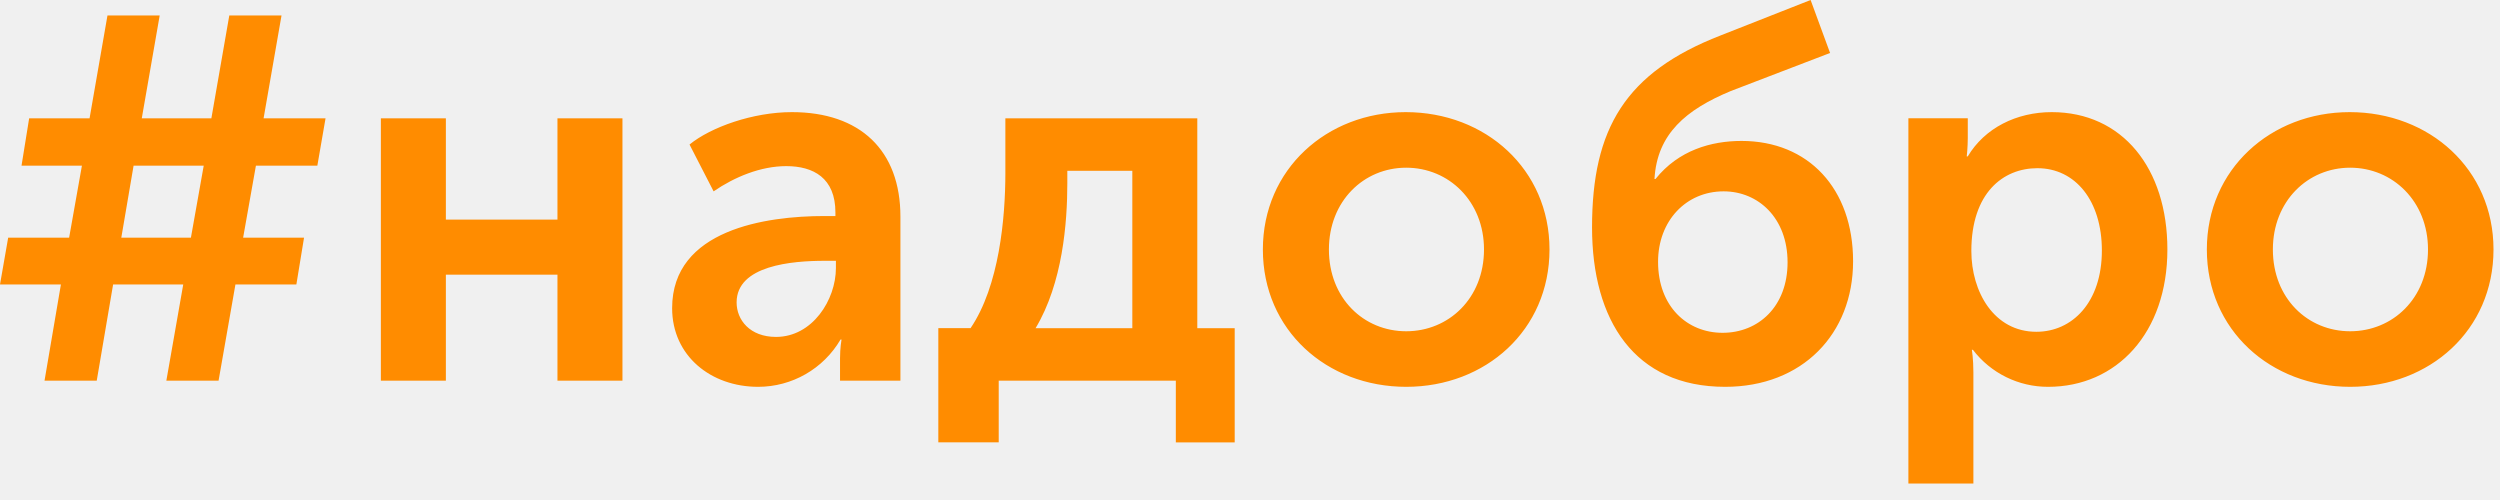
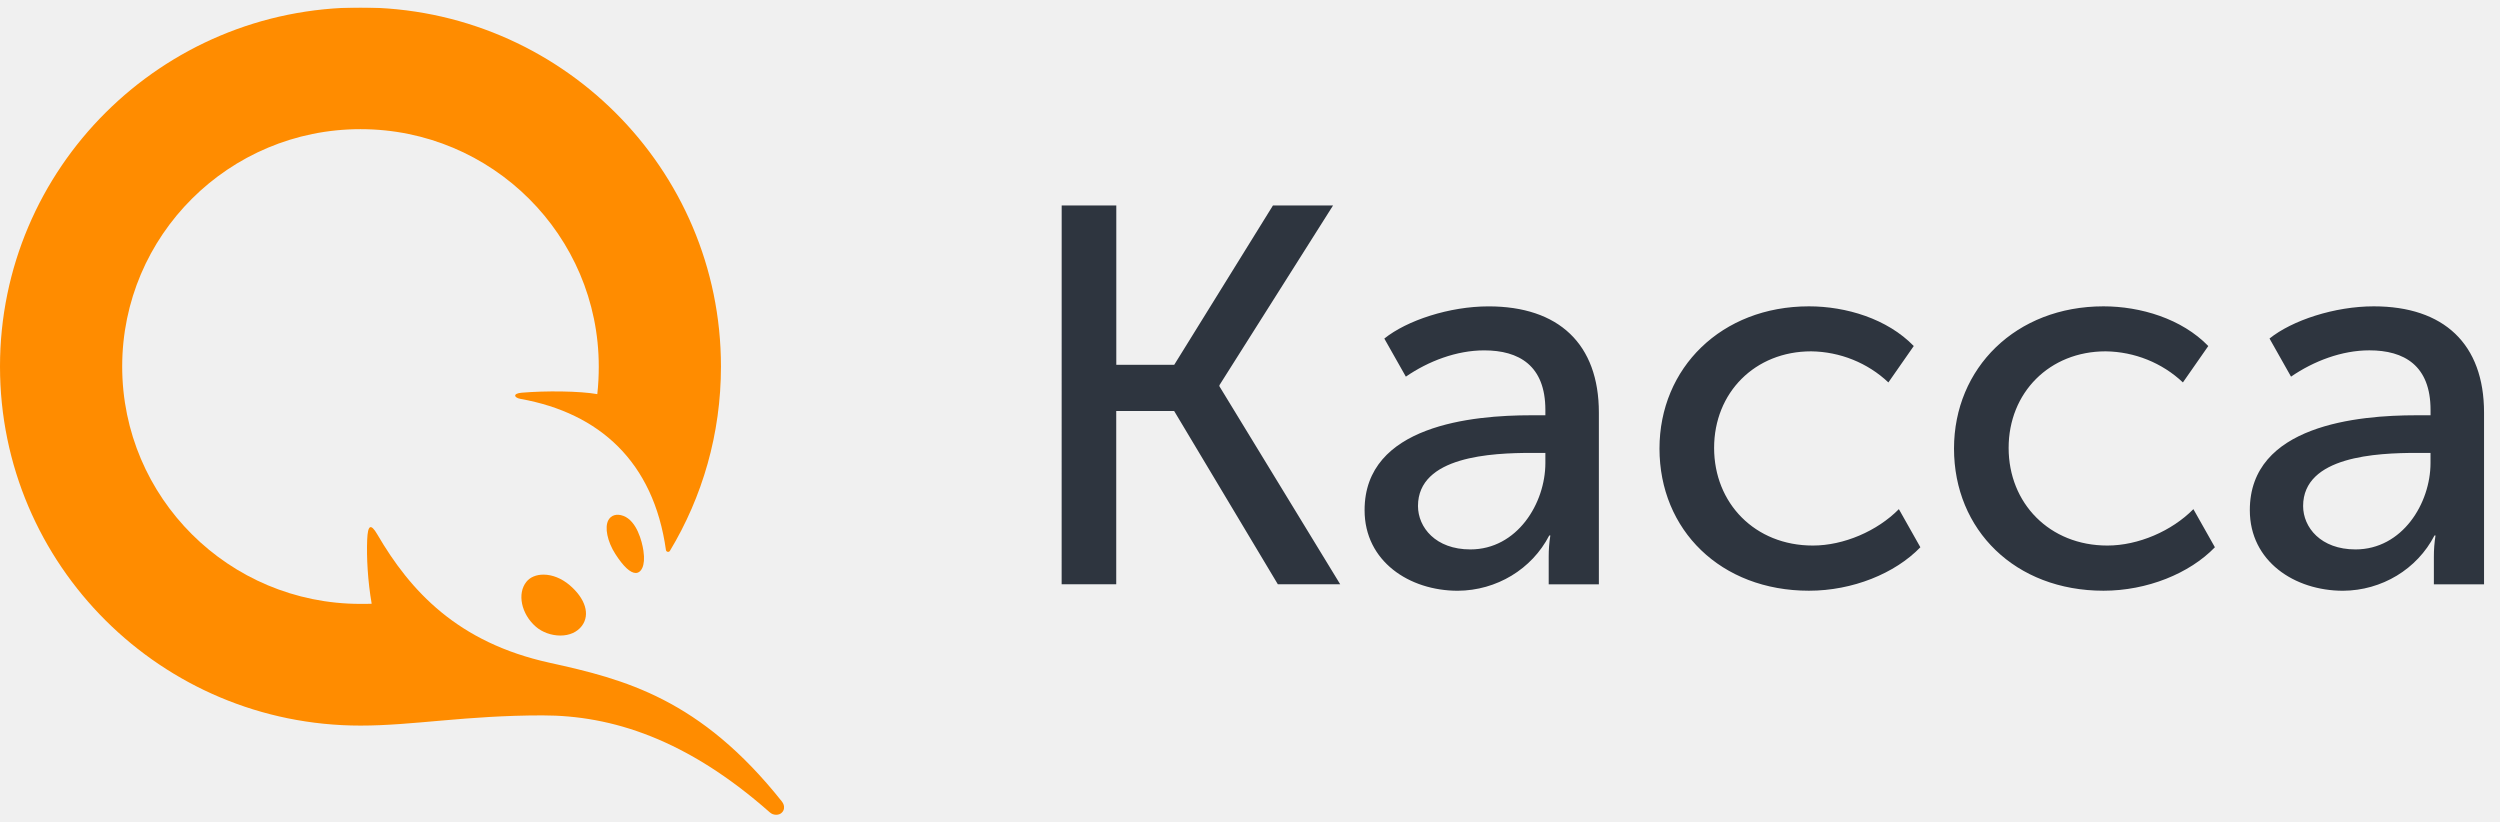
- <svg xmlns="http://www.w3.org/2000/svg" width="115" height="23" viewBox="0 0 115 23">
-   <path fill="#FF8C00" fill-rule="evenodd" d="M108.108 15.238c-1.954 0-3.556-1.515-3.556-3.762 0-2.224 1.602-3.762 3.556-3.762s3.58 1.538 3.58 3.762c0 2.247-1.626 3.762-3.58 3.762zm-.023-10.08c-3.627 0-6.57 2.627-6.57 6.318 0 3.715 2.943 6.318 6.593 6.318s6.593-2.603 6.593-6.318c0-3.691-2.944-6.318-6.616-6.318zM93.672 15.262c-1.954 0-2.99-1.846-2.99-3.715 0-2.674 1.46-3.81 3.038-3.81 1.742 0 2.966 1.491 2.966 3.786 0 2.39-1.365 3.739-3.014 3.739zm.707-10.104c-1.624 0-3.085.734-3.861 2.035h-.048s.048-.402.048-.852v-.9h-2.732v16.801h2.99v-5.111c0-.615-.07-1.041-.07-1.041h.047a4.34 4.34 0 0 0 3.461 1.704c3.155 0 5.486-2.485 5.486-6.318 0-3.738-2.072-6.318-5.321-6.318zM79.238 15.309c-1.625 0-2.967-1.207-2.967-3.265 0-1.894 1.296-3.242 3.014-3.242 1.601 0 2.943 1.23 2.943 3.265s-1.342 3.242-2.99 3.242zm.87-8.826c-1.388 0-2.895.426-3.955 1.751h-.047c.118-2.082 1.46-3.194 3.509-4.046l4.568-1.751L83.288 0l-4.144 1.632c-4.38 1.704-5.91 4.284-5.91 8.827 0 4.282 1.954 7.335 6.122 7.335 3.555 0 5.886-2.437 5.886-5.774 0-3.336-2.048-5.537-5.133-5.537zm-15.423 8.755c-1.954 0-3.555-1.515-3.555-3.762 0-2.224 1.6-3.762 3.555-3.762s3.579 1.538 3.579 3.762c0 2.247-1.624 3.762-3.58 3.762zm-.023-10.08c-3.627 0-6.57 2.627-6.57 6.318 0 3.715 2.943 6.318 6.593 6.318s6.592-2.603 6.592-6.318c0-3.691-2.942-6.318-6.615-6.318zm-12.575 9.938h-4.45c1.247-2.082 1.46-4.85 1.46-6.672v-.568h2.99v7.24zm2.99-9.654h-8.83V7.95c0 2.081-.283 5.205-1.601 7.145h-1.483v5.253h2.778V17.51h8.147v2.84h2.708v-5.254h-1.72V5.442zm-16.625 6.886c0 1.467-1.083 3.17-2.755 3.17-1.2 0-1.813-.78-1.813-1.585 0-1.704 2.544-1.916 4.05-1.916h.518v.33zm-2.024-7.17c-1.79 0-3.721.686-4.71 1.49l1.108 2.154c.965-.663 2.165-1.16 3.343-1.16 1.247 0 2.26.545 2.26 2.13v.166h-.518c-2.661 0-6.993.615-6.993 4.236 0 2.2 1.789 3.62 3.955 3.62a4.39 4.39 0 0 0 3.792-2.177h.046s-.07.379-.07.875v1.018h2.778V9.962c0-3.053-1.86-4.804-4.991-4.804zm-10.785.284h2.99V17.51h-2.99v-4.874H20.51v4.874h-2.99V5.442h2.99v4.661h5.133V5.442zm-16.86 5.49H5.58l.565-3.312h3.226l-.589 3.312zM12.948.71h-2.4l-.825 4.732H6.522L7.346.71H4.944L4.12 5.442H1.341L.99 7.62h2.778l-.588 3.312H.376L0 13.085h2.802l-.754 4.425H4.45l.753-4.425h3.226l-.777 4.425h2.402l.776-4.425h2.803l.353-2.153h-2.802l.588-3.312h2.826l.377-2.178h-2.85L12.95.71z" />
+ <svg xmlns="http://www.w3.org/2000/svg" xmlns:xlink="http://www.w3.org/1999/xlink" width="73px" height="24px" viewBox="0 0 73 24" version="1.1">
+   <defs>
+     <polygon id="path-1" points="4.38095238e-05 0.206 22.896 0.206 22.896 23.782 4.38095238e-05 23.782" />
+   </defs>
+   <g id="Demo-Pages-28.09.2017" stroke="none" stroke-width="1" fill="none" fill-rule="evenodd">
+     <g id="Group-9">
+       <path d="M31.001,6 L32.596,6 L32.596,10.653 L34.287,10.653 L37.17,6 L38.925,6 L35.607,11.248 L35.607,11.28 L39.134,17.061 L37.313,17.061 L34.285,12.001 L32.594,12.001 L32.594,17.061 L31,17.061 L31.001,6 Z M44.706,12.126 L45.125,12.126 L45.125,11.97 C45.125,10.671 44.352,10.231 43.338,10.231 C42.532,10.231 41.711,10.544 41.051,10.998 L40.422,9.886 C41.083,9.355 42.323,8.946 43.466,8.946 C45.512,8.946 46.687,10.042 46.687,12.048 L46.687,17.062 L45.222,17.062 L45.222,16.263 C45.221,16.053 45.237,15.843 45.27,15.636 L45.238,15.636 C44.731,16.62 43.699,17.244 42.567,17.25 C41.15,17.25 39.846,16.388 39.846,14.9 C39.842,12.409 43.015,12.126 44.706,12.126 Z M42.935,16.043 C44.303,16.043 45.125,14.696 45.125,13.52 L45.125,13.225 L44.723,13.225 C43.563,13.225 41.405,13.319 41.405,14.776 C41.407,15.401 41.92,16.043 42.935,16.043 Z M52.822,8.945 C53.902,8.945 55.109,9.306 55.882,10.104 L55.141,11.167 C54.536,10.595 53.729,10.27 52.886,10.259 C51.244,10.259 50.052,11.465 50.052,13.079 C50.052,14.693 51.243,15.93 52.935,15.93 C53.837,15.93 54.816,15.507 55.447,14.867 L56.075,15.98 C55.334,16.747 54.094,17.249 52.822,17.249 C50.245,17.249 48.457,15.477 48.457,13.097 C48.458,10.748 50.262,8.945 52.822,8.945 Z M61.422,8.945 C62.502,8.945 63.709,9.306 64.482,10.104 L63.741,11.167 C63.136,10.595 62.329,10.27 61.486,10.259 C59.844,10.259 58.652,11.465 58.652,13.079 C58.652,14.693 59.843,15.93 61.535,15.93 C62.437,15.93 63.416,15.507 64.047,14.867 L64.675,15.98 C63.934,16.747 62.694,17.249 61.422,17.249 C58.845,17.249 57.057,15.477 57.057,13.097 C57.058,10.748 58.862,8.945 61.422,8.945 Z M70.553,12.126 L70.972,12.126 L70.972,11.969 C70.972,10.67 70.199,10.23 69.185,10.23 C68.379,10.23 67.558,10.544 66.898,10.998 L66.27,9.885 C66.93,9.354 68.17,8.945 69.313,8.945 C71.359,8.945 72.534,10.042 72.534,12.048 L72.534,17.062 L71.069,17.062 L71.069,16.263 C71.068,16.053 71.084,15.843 71.117,15.636 L71.087,15.636 C70.58,16.62 69.548,17.244 68.416,17.25 C66.999,17.25 65.695,16.388 65.695,14.9 C65.69,12.409 68.862,12.126 70.553,12.126 L70.553,12.126 Z M68.78,16.043 C70.149,16.043 70.971,14.696 70.971,13.52 L70.971,13.225 L70.569,13.225 C69.409,13.225 67.251,13.319 67.251,14.776 C67.252,15.401 67.767,16.043 68.78,16.043 Z" id="Shape" fill="#2E353F" fill-rule="nonzero" />
+       <g id="Group-8">
+         <path d="M18.788,16.081 C18.857,16.54 18.711,16.731 18.565,16.731 C18.405,16.731 18.205,16.544 17.968,16.177 C17.735,15.814 17.649,15.398 17.765,15.187 C17.842,15.048 18.001,14.988 18.203,15.064 C18.594,15.211 18.747,15.806 18.788,16.081" id="Fill-1" fill="#FF8C00" />
+         <path d="M16.628,17.082 C17.096,17.477 17.238,17.946 16.991,18.276 C16.853,18.458 16.63,18.558 16.362,18.558 C16.099,18.558 15.832,18.461 15.646,18.299 C15.22,17.929 15.095,17.328 15.373,16.986 C15.481,16.853 15.658,16.779 15.869,16.779 C16.127,16.779 16.396,16.887 16.628,17.082" id="Fill-3" fill="#FF8C00" />
+         <g id="Group-7" transform="translate(0, 0.012436)">
+           <mask id="mask-2" fill="white">
+             <use xlink:href="#path-1" />
+           </mask>
+           <g id="Clip-6" />
+           <path d="M15.844,20.877 C17.861,20.877 20.05,21.566 22.473,23.704 C22.716,23.918 23.038,23.652 22.827,23.386 C20.446,20.392 18.244,19.822 16.048,19.34 C13.362,18.75 11.98,17.244 11.017,15.591 C10.825,15.262 10.74,15.32 10.722,15.743 C10.701,16.26 10.737,16.944 10.853,17.617 C10.745,17.622 10.636,17.621 10.526,17.621 C6.683,17.621 3.568,14.518 3.568,10.69 C3.568,6.863 6.683,3.759 10.526,3.759 C14.369,3.759 17.484,6.863 17.484,10.69 C17.484,10.963 17.471,11.232 17.441,11.496 C16.932,11.405 15.932,11.394 15.23,11.455 C14.967,11.478 15.004,11.6 15.203,11.636 C17.503,12.05 19.084,13.47 19.445,16.046 C19.453,16.106 19.531,16.123 19.562,16.072 C20.509,14.499 21.052,12.658 21.052,10.69 C21.052,4.9 16.339,0.206 10.526,0.206 C4.713,0.206 4.38095238e-05,4.9 4.38095238e-05,10.69 C4.38095238e-05,16.481 4.713,21.175 10.526,21.175 C12.068,21.175 13.599,20.877 15.844,20.877" id="Fill-5" fill="#FF8C00" mask="url(#mask-2)" />
+         </g>
+       </g>
+     </g>
+   </g>
</svg>
